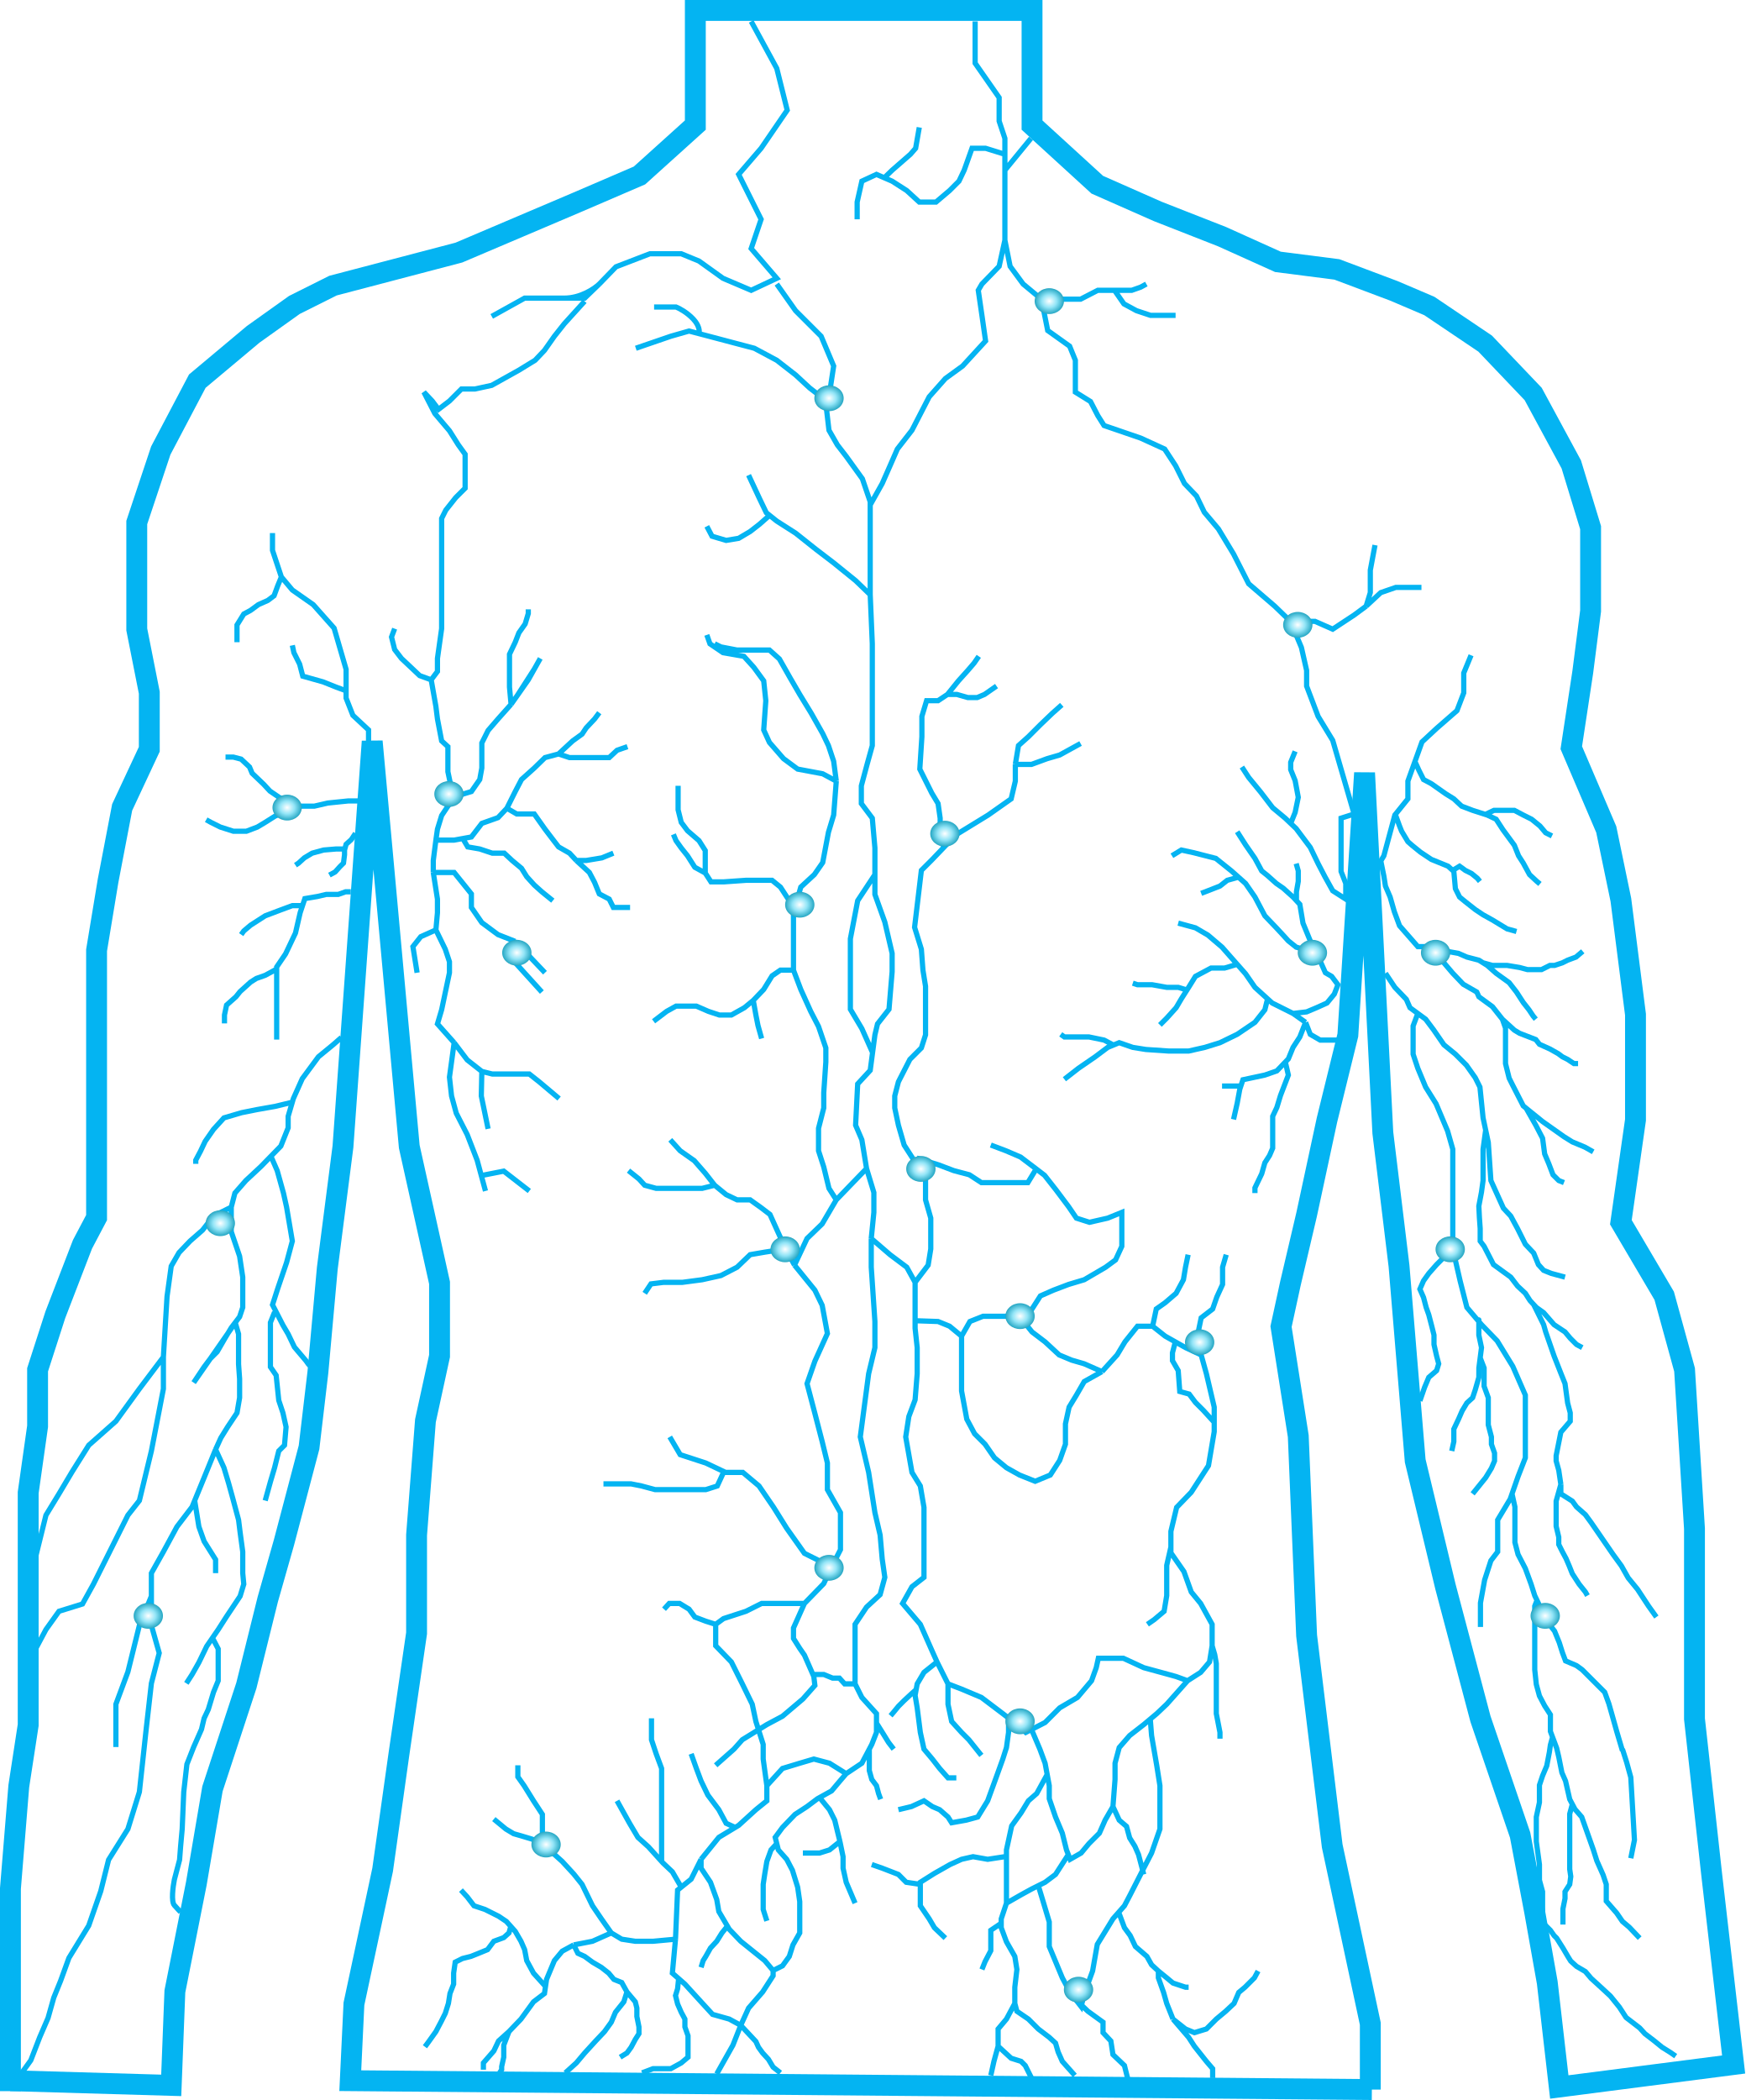
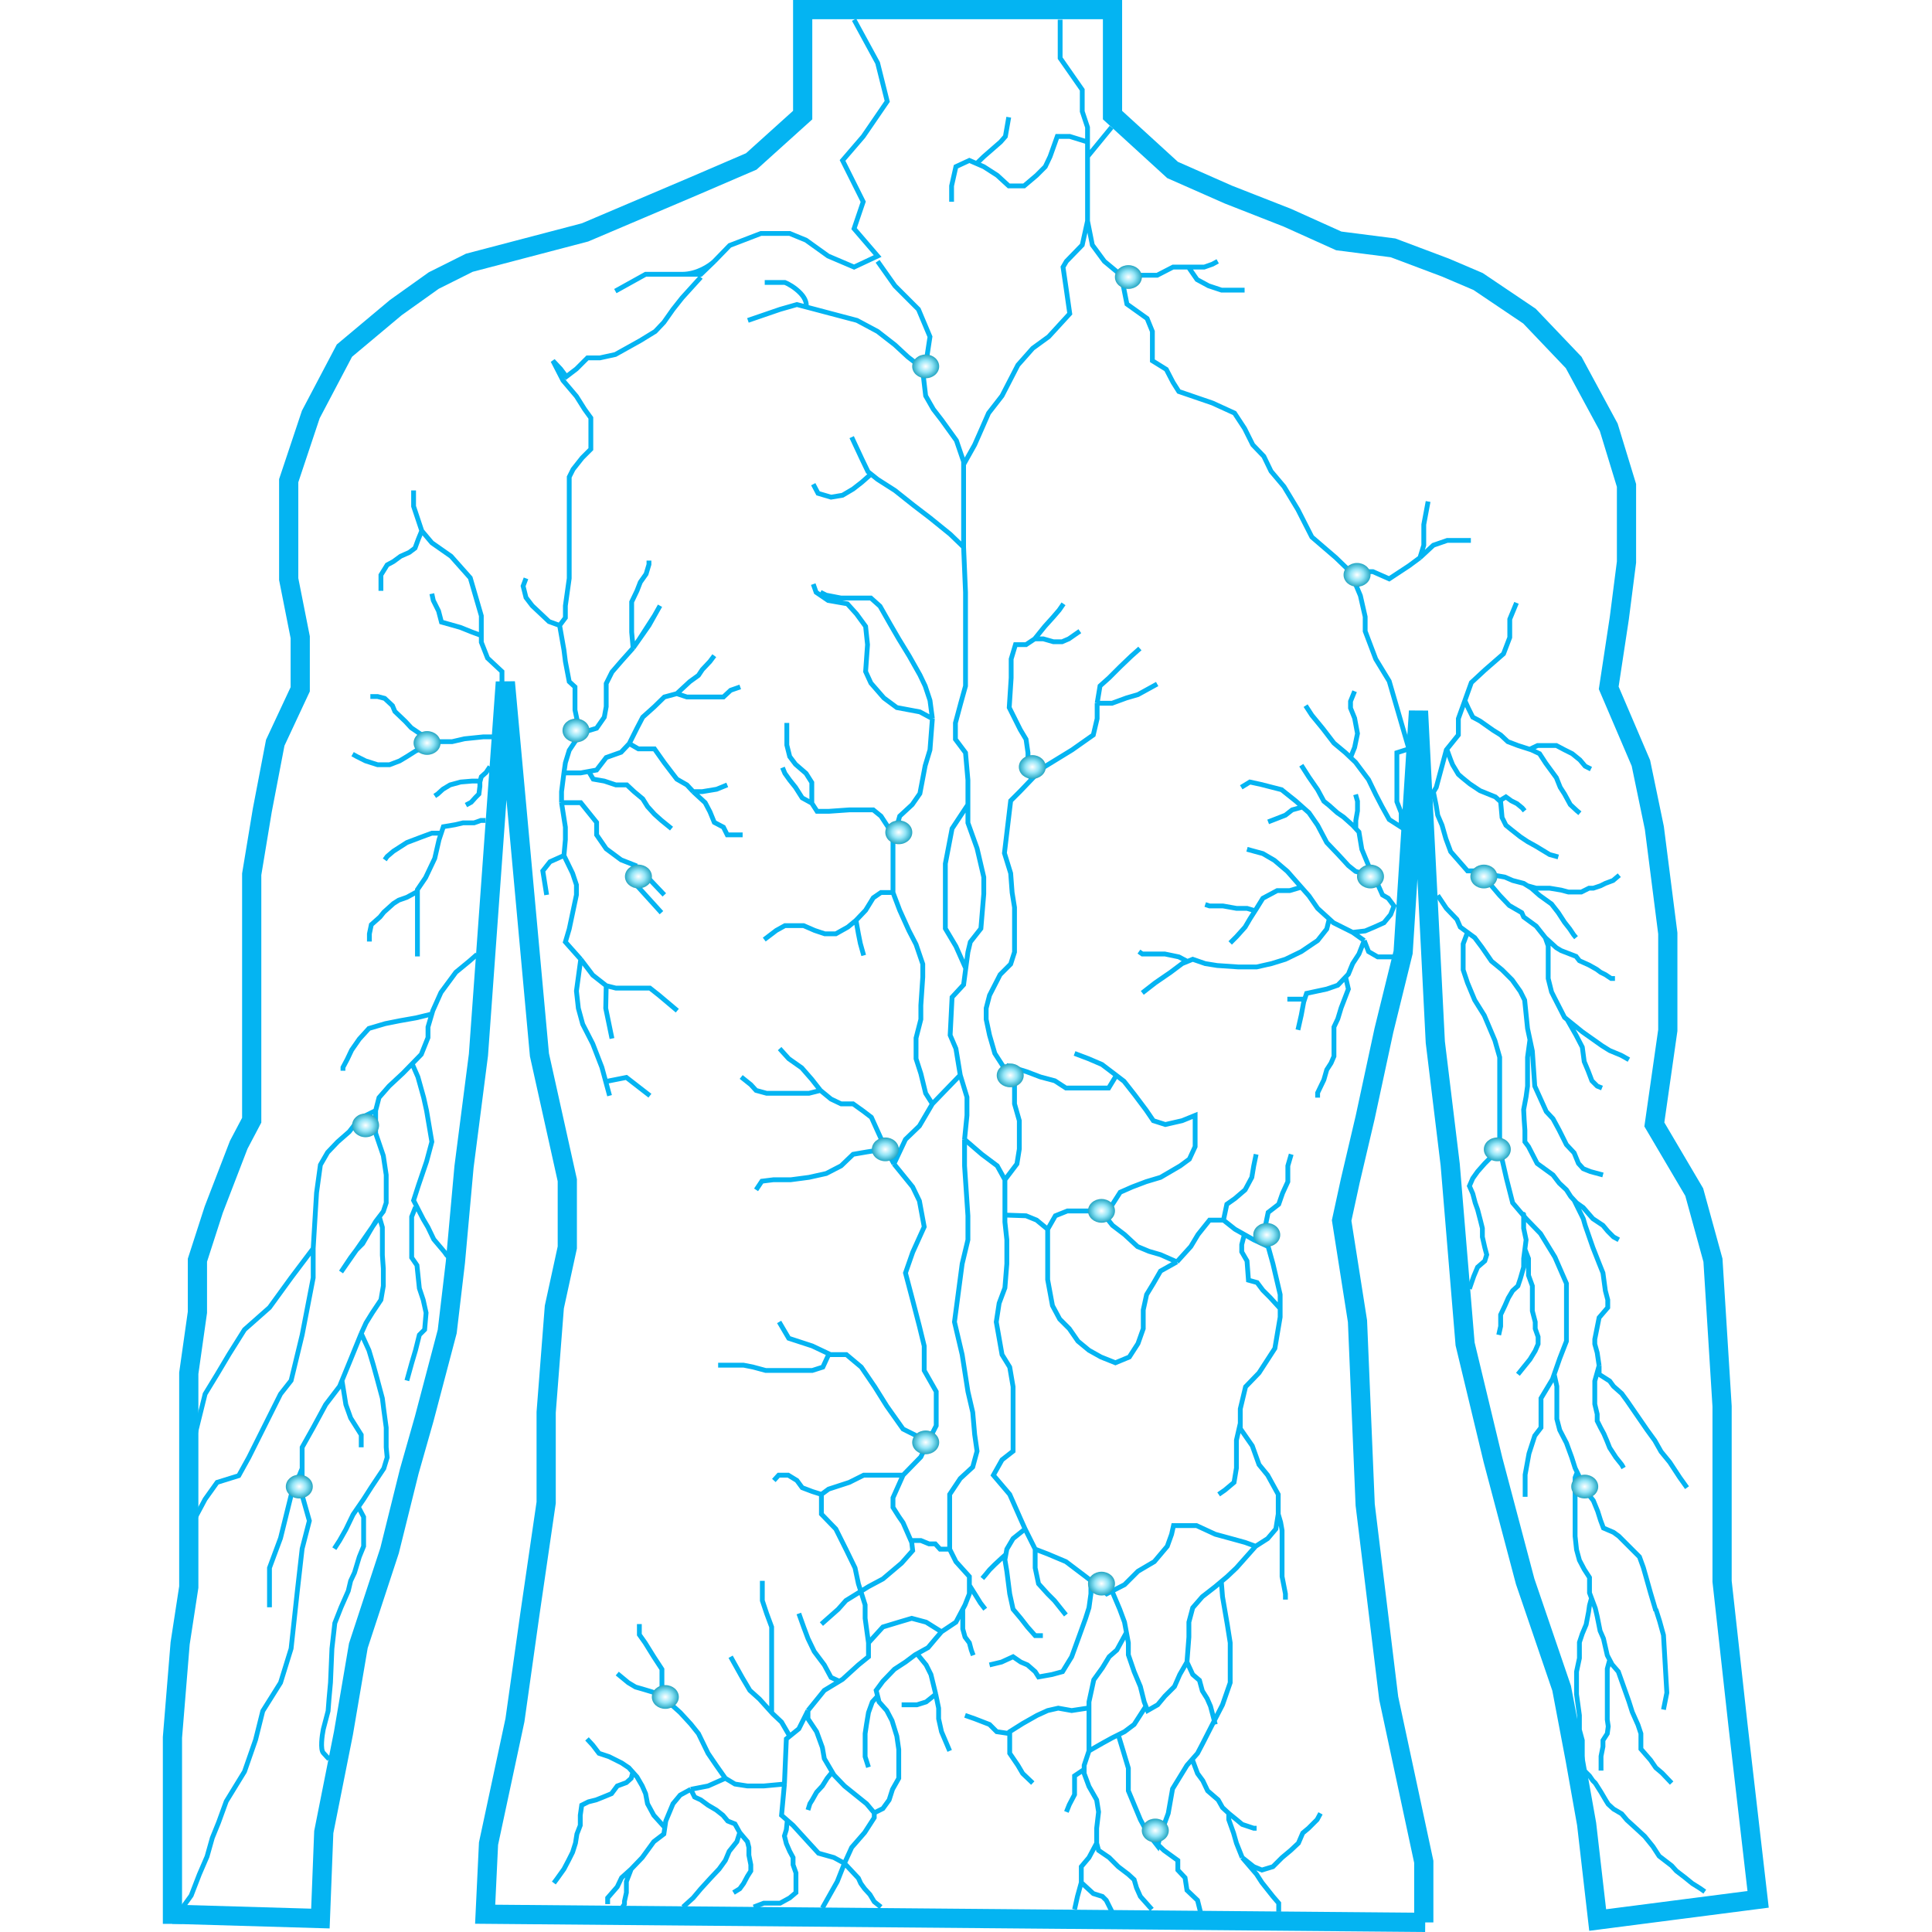
- <svg xmlns="http://www.w3.org/2000/svg" width="1672" height="2011" viewBox="0 0 1672 2011" fill="none">
+ <svg xmlns="http://www.w3.org/2000/svg" width="820" height="820" viewBox="0 0 1672 2011" fill="none">
  <path d="M1327 932L1336 945.5L1347 957L1350.5 965L1358 970.5M1499 1223L1486 1219.5L1478.5 1216.5L1473.5 1211L1469 1200L1461 1191.5L1453.5 1176.5L1447 1164.5L1440 1157L1428 1130.5L1425.5 1094L1423 1082.25M1358 970.5L1365.5 976L1373 986L1383 1000.5L1394 1009.5L1404.5 1020L1413 1032L1417.5 1041L1420.5 1070.5L1423 1082.25M1358 970.5L1353.5 982.5V994.5V1009.5L1358 1023L1365.5 1041L1375.5 1057L1386.5 1083L1391.5 1100.5V1111V1135.5V1150V1196L1398.5 1226.5L1405 1252L1416.45 1265.5M1418 1558V1553V1535L1422 1513L1428 1494.5L1434.5 1486V1468.5V1455.5L1446.5 1435.5L1448.24 1430.5M1448.24 1430.5L1454 1414L1461 1396V1357V1336L1449 1308.5L1434 1284L1419 1268.5L1416.45 1265.5M1448.24 1430.5L1451 1443V1453V1465.5V1477L1454 1488.5L1461 1502L1466.5 1517L1470 1528L1472.16 1532.5M1554 1676.5L1548.5 1658L1544 1642L1541 1631.5L1537 1620.5L1523 1606.5L1515.5 1599L1510 1595L1499.5 1590.5L1496.5 1582.5L1493.5 1573L1489 1562L1482 1553L1472.16 1532.5M1416.45 1265.5C1416.45 1262.83 1416.45 1261.7 1416.45 1278.5L1419 1290.5L1417.75 1300.25M1390.5 1389.5L1392.5 1380.5V1368.5L1397 1359L1400.5 1351L1405 1343.5L1410.5 1338.5L1413 1331L1416.45 1319L1416.5 1310L1417.75 1300.25M1417.75 1300.25L1421.5 1310V1319V1327.5L1425.5 1338.5V1348.5V1357V1364.5L1428.5 1376V1383L1431.5 1391.5V1399L1428.5 1406L1423 1415L1417.75 1421.5L1410.5 1430.5M1392.5 1191.5L1389 1196L1382 1205L1376 1211L1368.5 1219.5L1363.5 1226.5L1360 1234.5L1363.5 1242.5L1366 1252L1368.5 1259L1371.5 1270.5L1373.5 1278.5V1287.5L1376 1298.5L1378 1306L1376 1312.5L1368.5 1319L1364.5 1328.5L1360 1341.5M1423 1082.25L1420.5 1100.5V1106.5V1130.5L1419 1141.5L1416.45 1155L1417 1166L1417.75 1176.5V1188.5L1421.5 1193.5L1430.5 1211L1447 1223L1453.5 1231.5L1461 1238.5L1465.5 1245.5L1469 1249.29M1515.5 1290.5L1510 1287.5L1504 1281.5L1499 1275.5L1488.5 1268.5L1478.5 1257L1471.5 1252L1469 1249.29M1469 1249.29L1478.5 1268.5L1480.5 1275.5L1488.5 1298.5L1495 1315L1499 1325L1501.5 1343.5L1504 1353V1361L1495 1371.5L1490.5 1394V1399L1493 1408L1495 1421.5M1495 1421.5V1430.5L1506 1437.5L1510 1443L1518.5 1450.5L1524 1458L1545 1488.5L1553 1499.5L1559.5 1511L1568.5 1522L1579 1538L1586.5 1548.5M1495 1421.5L1490.5 1437.5V1443V1453V1461.5L1493 1472V1479L1496.5 1486L1500 1492.5L1503 1499.5L1506 1507L1512.5 1517L1518.5 1524.5L1520.5 1528M1472.16 1532.5L1470 1538V1548.5V1566V1577.5V1585.5V1599L1471.5 1613L1474.5 1624L1479.5 1633.5L1485 1642V1658L1487.06 1663.5M1570.5 1856L1560.5 1845.5L1554 1840L1548.5 1832L1538.5 1820.5V1804.5L1535.5 1795.5L1529.5 1782L1526 1771L1520.5 1755.5L1515 1740L1508.5 1732.5L1506 1727.75M1487.06 1663.5L1491 1674L1493 1682.5L1496 1697.5L1499.5 1705.5L1503.5 1723L1506 1727.75M1487.06 1663.5L1485 1671L1484 1678L1481.5 1691L1477.5 1700.5L1474.5 1709.5V1716.5V1726L1471.5 1740V1755.5V1763.5L1474.5 1785.5V1793.5V1800.5L1477.5 1811.5V1837L1479.5 1843L1485 1848.5L1488.5 1853.5L1491 1856L1497 1865.5L1502 1874L1504.5 1878L1510 1883L1518.5 1888L1524 1894.5L1529.5 1899.5L1535.5 1905L1542.5 1911.5L1551 1922L1557.5 1932L1570.5 1942L1575.5 1947.5L1584 1954L1592 1960.5L1600 1965.5L1605 1969M1506 1727.75L1503.5 1737V1747V1758.5V1771V1782V1790L1504.5 1797L1503.5 1804.5L1499 1811.5V1818L1497 1828V1837V1843" stroke="#04B4F2" stroke-width="5" />
  <path d="M1554 1675L1558 1687.5L1562 1702L1565.5 1762L1562 1779.5" stroke="#04B4F2" stroke-width="5" />
  <path d="M327 993.5L319 1000.5L305 1012L289.5 1033L281 1052L279.971 1055.5M221.5 1156L225 1142.5L235.5 1130.5L250 1117L259.5 1107.25M221.5 1156V1179.5L229.5 1203L232.5 1223V1241.5V1252L229.5 1261L227.215 1264M221.5 1156L204.5 1164.5L194 1178L182 1188.5L171.5 1199.5L164 1212.5L160 1241.5L156.5 1299.5M227.215 1264L185.5 1324L195.5 1309L201.5 1301L208 1294.5L215.5 1281.5L221.5 1271.5L225.31 1266.5M227.215 1264L225.31 1266.5M225.31 1266.5L228.5 1277.5V1292V1306.5L229.5 1320.5V1338.5L227 1353L218 1366.5L211.5 1377L206.5 1388M206.5 1388L214.5 1405.5L219 1420.5L223 1435L228.5 1455.5L230 1467.5L232.5 1486V1506.5L233.5 1517L230 1528.5L217 1548L209 1560.5L203.5 1568.5M206.5 1388L195.5 1415L186.465 1437M178.5 1612L184 1603.5L190.5 1592L198 1576.5L203.5 1568.5M203.5 1568.5L209 1579V1588V1601V1609.5L204.5 1620.5L199.5 1637L195.5 1645.5L193 1656L185.5 1673L179 1689.5L176 1716L174.5 1751.5L173 1768L172 1781L167 1800C165.667 1806.67 163.8 1820.9 167 1824.5C170.2 1828.1 172.334 1830.33 173 1831M279.971 1055.5L276 1069V1080L269 1097.5L259.5 1107.25M279.971 1055.5L263.5 1059.5L246.5 1062.5L231.5 1065.5L214.5 1070.5L204.5 1081.5L196.5 1093L192 1102.5L187.5 1111V1114.5M259.5 1107.25L265.5 1121L271.5 1142.5L274.5 1156L280 1188.5L274.5 1209L266 1234L261 1249.5L271 1269L276 1277.5L282 1290L293 1303L295.5 1306.5L302.5 1313M263 1256.5L259 1266.5V1283V1299.5V1309L264.5 1317L267 1341L271 1353L274 1366.5L272.5 1384L267 1389.5L263 1405.5L259 1419L254 1437M156.5 1299.5L133.5 1330L111 1361L85 1384L69 1409.5L56.5 1430.5L44 1451L32 1499.5M156.5 1299.5V1330L145 1389.5L133.5 1437L122.5 1451L89.5 1517L79 1536L56.5 1543L44 1560.5L32 1583M145 1528.5V1506.5L156.5 1486L169.5 1462L184 1443L186.465 1437M145 1528.5L133.5 1556.5L122.5 1601L111 1632V1645.5V1673M145 1528.5V1556.5L152.5 1583L145 1612L140 1656L133.5 1716L122.5 1751.5L104 1781L96.5 1811L85 1844L66 1875L58 1897L51.5 1913L46 1932.5L38 1951L29.5 1973L20.5 1985.5M186.465 1437L190.5 1462L195.5 1476L206.5 1493.5V1506.5" stroke="#04B4F2" stroke-width="5" />
  <path d="M336 854H331L324 856.5H312.5L304 858.5L292 860.5L289.75 867.25M265 995.5V985.5V972V964.5V951.5V934V928M265 928V926L273.5 913.5L283 893.5L287.5 874L289.75 867.25M265 928L254 934L245.5 937L240 940.5L230 949.5L226 954.5L217 962.5L215 972V978V980M289.75 867.25H280L268.5 871.5L254 877L240 886L233.5 891.5L231 895" stroke="#04B4F2" stroke-width="5" />
  <path d="M340.5 798L336.5 804L331.5 808.5L330.273 813M315.5 838L321 835L325.5 830L329 826.5L330 818.5V814L330.273 813M330.273 813H322L310 814L299 817L291.5 821.5L286 826.5L283 828.5" stroke="#04B4F2" stroke-width="5" />
  <path d="M344 767H333.5L314 769L301 772H286L277.75 768.5L275.5 767.545M216 725H223.5L231 727L239 734.5L241.5 740.5L252.5 751L258.5 757.5L269.5 765L275.5 767.545M275.5 767.545L274 772L269.5 779L263.5 781.5L254 787.5L246.5 792L236 796H223.5L211 792L202 787.5L197.5 785" stroke="#04B4F2" stroke-width="5" />
  <path d="M353 712V699L338 685L331.5 668.5V661.5M269.5 552.5L280 565L300 579L320 601.5L331.5 641V661.5M269.5 552.5L261 527V510.5M269.5 552.5L266 561L262.5 570.5L256.5 575L247.5 579L240 584.5L233.5 588L227 598.5V606.5V615M331.5 661.5L322 658L309.5 653L290 647.5L287 636L281.5 625L280 618" stroke="#04B4F2" stroke-width="5" />
  <path d="M10 2002.5V1874.96V1808.5L18 1710.52L27 1651.94V1609.59V1561.84V1486.51V1429.4L36 1365.89V1311.73L53 1259.05L79 1191.6L92.5 1166V1051.29V968.575V909.987L103.5 843.522L117 773.118L143 717.484V663.328L131 602.771V500.365L154 431.438L189 364.973L242.5 320.171L282 292L319 273.5L439.5 241.889L553 193.641L612.5 168.039L666 119.791V71.542V10H988.5V71.542V119.791L1051 176.901L1109 202.503L1170.5 226.627L1224 250.751L1280.5 258L1335 278.5L1369 293L1422.5 329.033L1468.5 377.281L1505 444.731L1523.5 505.288V585.047L1516 643.634L1505 716.007L1538.5 794.289L1552.5 861.738L1566.5 971.529V1072.46L1552.5 1170.43L1594 1240.84L1613.5 1311.73L1623 1463.86V1646.03L1639.5 1795.2L1660.5 1977L1493.5 1998.54L1482 1898.59L1470 1831.14L1456 1757.29L1418 1646.03L1384.5 1519.5L1355.5 1398.88L1340 1212.28L1324.5 1084.77L1307 740.132L1291 991.222L1271 1072.46L1251.5 1163.05L1236 1229.02L1227 1270.38L1243.5 1375.24L1251.5 1566.27L1276 1767.63L1312.5 1937.98V2001" stroke="#04B4F2" stroke-width="20" />
  <path d="M10 1992.5L164 1997L167.5 1907L188 1804L203.5 1713L236 1614L256.5 1531.5L272 1477L296 1386L304.5 1314L313.5 1214.5L328.5 1098L356.5 710L392 1098L421 1228.5V1298.5L407.5 1360.5L399 1470V1564L382 1680.5L366.5 1790.5L339 1919L335.5 1992.5L1314 2001" stroke="#04B4F2" stroke-width="20" />
  <path d="M719.5 20.5L744 65.5L754 105.5L729 142L707.5 167L729 210L719.5 238L744 266.5L719.5 278L692.5 266.5L669.5 250L652.5 243H622.5L590 255.5L574 272M574 272L560 285.5H540.5M574 272C569.333 276.5 556.1 285.5 540.5 285.5M540.5 285.5H517.5H502.5L471 303M560 288.5L540.5 310L531 322L521.5 335.5L512.5 345L497 354.5L471 369L455 372.5H442L430.5 384L420 392L414 384L406 375.5L416.5 396L430.5 412.5L439 426L445.5 435V467.5L436.5 476.5L427 488.5L423 496.5V516.5V540.5V602L419 630.5V643L413 651M413 651L402 647L393 638.5L384.5 630.5L378 622L375 610L378 602M413 651L417.5 676.5L419 688.5L423 709.5L429 715V739L431 748.5L435 763M435 763L451.5 758L459.5 746.5L461.5 735.5V711.5L467.5 699.5L477 688.5L489.5 674.5M435 763L423 781L419 794L417.5 804.5M489.5 674.5L495.5 666M489.5 674.5L488 658V638.5V626.5L493.5 615L497 606L503 597.5L506 587.5V583.5M495.5 666L506 651L511.75 640.75M495.5 666L511.75 640.75M517.5 630.5L511.75 640.75M417.5 804.5H435L443.25 803M417.5 804.5L415 824V835.5M485.5 774L477 783L461.5 788.5L451.5 801.5L443.25 803M485.5 774L493.5 758L499.5 746.5L511.75 735.5L522 725.5L535 722M485.5 774L495 779.5H511.75L522 794L530 804.5L535 811L545.5 817L552 824M535 722L545.5 725.5H561.5H574H583.5L591 718.5L601 715M535 722L548.5 709.5L557.5 703L561.5 697L569.5 688.5L574 682.5M552 824H561.5L576.5 821.5L587.5 817M552 824L564.5 835.5L569.5 845L574 856L583.5 861L587.5 869H596H603.5M443.25 803L448 811L459.5 813L471.5 817H483L490.5 824L499.5 831.5L504.5 839.5L511.75 847.5L519 854L529.5 862.5M415 835.5H435L451.5 856V869L461.5 883.5L477 895L493.5 901.5M415 835.5L419 861V874L417.5 890.5M493.5 901.5L522 931.5M493.5 901.5L495 923.5L519 950M417.5 890.5L403 897L395.5 906.5L399.5 931.5M417.5 890.5L426.5 909L430.5 921V931.5L423 967L419 980.5L435 998.5M435 998.5L447.5 1015L461.5 1026M435 998.5L430.5 1031.5L432.5 1049.5L437 1066L447.5 1086.5L457 1111L461 1125.75M461.5 1026L471.5 1028.5H493.5H507L516.5 1036L535.5 1052M461.5 1026L461 1049.5L467.5 1081M465 1140.5L461 1125.75M461 1125.75L482.5 1121.5L507 1140.5M744 272L762 297.5L786.5 322L798.5 350.5L794 380H790.25M609 333.5L642.5 322L660 317L669.5 319.5M669.5 319.5L679 322L696 326.5L722.5 333.5L744 345L762 359L775.5 371.5L786.5 380H790.25M669.5 319.5C670.167 317.5 670 311.9 664 305.5C658 299.1 650.5 295.167 647.5 294H626.5M790.25 380L794 412L802 426L810.5 437L826 458.5L833.5 480.5V483.5M833.5 569.5V550V510.5V483.5M833.5 569.5L819.5 556L798.5 539L781.5 526L762 510.5L744 499L737.125 493.5M833.5 569.5L835.5 616.5V657V714L830.5 732L825 752.5V769.5L835.5 783.5L838 812V837.5M717 455L727.5 477.5L734 491L737.125 493.5M737.125 493.5L727.5 502L718.5 509L707.5 515.5L695.5 517.5L682 513.5L677 504M838 837.5V856.5L847.5 883L854.5 913V930.5L851.5 966.5L840.5 980.5L838 991L835.75 1008M838 837.5L821.5 862.5L814.5 899V922.5V966.5L825.5 985L835.75 1008M830 1119L825.5 1091.5L819.5 1077.5L821.5 1038L833.5 1025L835.75 1008M830 1119L837 1142V1161L834.5 1186M830 1119L814.5 1135L801 1149M834.5 1186L852.5 1201.5L868.5 1213.5L876.5 1228M834.5 1186V1213.5L838 1265.5V1290.5L832 1315.5L824 1376L832 1410L838 1448.5L843 1470L845 1493L847.5 1510.5L843 1527L830 1539L819 1555.5V1585V1612.5M876.5 1228L889 1211.5L891.5 1196V1166.5L886.5 1149V1129L880.5 1119L866 1096.5L860.5 1077.5L857 1061V1049.5L860.5 1036L871.5 1014.5L882.5 1003.5L886.5 991V944.5L884 929L882.5 909L876 888L882.5 833.5L892.5 823.5L904 811.5M876.5 1228V1257.5V1264.75M972.5 732V748L968.5 765L946.5 780.5L915.5 799.5L904 811.5M972.5 732H988L1003 726.5L1015 723L1025 717.5L1035 712M972.5 732L975.5 714L985 705.5L996.5 694L1008 683L1017 675M904 811.5L900.5 799.5V783.5L898.5 769.5L892.5 759.5L881 736.5L883 705.5V686L887.5 671H898.5L907.5 665M907.5 665H916.5L927 668H936L943 665L954.5 657M907.5 665L918 652L927 642L933 635L937.5 628.5M833.5 483.5L845 463L852.5 446L859.5 430L873.5 412L890 380L905.5 362.5L922 350.5L944 326.5L940.5 302L937 278L940.5 272L957 255L962.5 230M962.5 230V193.5V163M962.5 230L967.5 255L980 272L997.5 286.5M962.5 163L987.5 132.5M962.5 163V147.75M934 20.5V42V60.5L957 93.5V116L962.5 132.5V147.75M962.5 147.75L944 142H931L923.5 163L918.5 173.5L909.5 182.5L896.5 193.5H880.5L868.5 182.5L854.5 173.5L847 170.25M821 210V193.5L825.5 173.5L839.5 167L847 170.25M847 170.25L854.5 163L872 147.75L877 142L880.5 122M997.5 286.5H1020.5H1035L1051.5 278H1067.5M997.5 286.5L1003.5 316.5L1024.5 331.5L1030 345V362.5V375.5L1044.5 384.5L1051.5 398L1057.5 407.5L1092.5 419.5L1115.5 430L1126 446L1134.5 463L1146 475L1153.5 490.5L1167 506.5L1181.5 530.5L1196 559L1221 580.5L1236 595M1067.5 278L1076.5 291L1088.5 297.5L1102 302H1115.5H1126M1067.5 278H1084L1092.5 275L1098 272M1236 595H1259.5L1276.5 602.5L1297 589L1308.5 580.5M1236 595L1246.5 620L1251.5 642V657L1262.5 686L1276.5 709L1297 779.5L1284.5 783.5V824V834.5L1289 846V861L1276.5 853L1269 839.5L1262.5 827L1255 811.5L1241.5 793.5L1236.25 788.5M1308.5 580.5L1312.5 567.5V546L1317 522M1308.5 580.5L1322.5 567.5L1337 562.5H1356H1361.5M801 1149L787.5 1172L773 1186L761 1211.5M801 1149L794 1138L789 1117.5L784 1102V1080.5L789 1061V1046.5L791 1017V1003.5L784 983L776.5 968.5L767 947.5L760 929M761 1211.5L780.5 1235.5L787.5 1250L792.5 1277L780.5 1303.5L773 1325L780.5 1353.5L787.5 1380.5L792.5 1401V1426.5L805 1448.5V1484L796.5 1500.5M761 1211.5L752.5 1196M796.5 1500.5L770.5 1487.5L753.5 1463.5L741 1443.5L727 1423L711.5 1410H695L676 1401L651.5 1393L641.5 1376M796.5 1500.5L789 1516.5L770.5 1535.5M693 1410L687 1423L676 1426.5H665H651.5H639H627.5L614.5 1423L604.5 1421H594H578M770.5 1535.5H753.5H729.5L714.5 1543L693 1550L685.5 1555.5M770.5 1535.5L760 1559V1569L766 1578.5L770.5 1585L778.622 1603.5M685.5 1555.5V1576L700.5 1591.5L711 1612.5L720.5 1632L724 1648.5L731 1670.5V1684.5L734.5 1710M685.5 1555.5L676 1552.5L665.5 1548.5L660 1541L651 1535.5H641L636 1541M734.5 1710L749.5 1693.5L766 1688.5L779.5 1684.5L794.5 1688.5L810.5 1698.5M734.5 1710V1724.5L724 1733L707.5 1748L704.196 1750M810.5 1698.5L825.5 1688.5L832.625 1675M810.5 1698.5L804.5 1705.5L796.5 1715L785 1721.39M819 1612.5L825.5 1625.5L839.5 1641V1650M819 1612.5H809L804 1607H797.5L789 1603.5H778.622M897.5 1591.5L893 1581.5L881.5 1555.5L864.5 1535.5L873.5 1519.5L885 1510.5V1484V1443.5L881.5 1423L873.5 1410L867.5 1376L870.5 1356.5L876.5 1340.5L878.5 1315.5V1290.5L876.5 1272V1264.75M897.5 1591.5L908 1612.5M897.5 1591.5L885 1601.5L878.5 1612.5L877.5 1618M908 1612.5L921 1617.5L940 1625.5L960.5 1641L966 1645.25M908 1612.5V1632L911.5 1648.5L921 1659L928 1666L940 1681M1137.5 1609.5L1126.5 1605.5L1112 1601.5L1095.5 1597L1076 1588H1063.5H1052L1050 1597L1045.5 1609.5L1032 1625.5L1015 1635.5L1001 1649.5L988 1656.18M1137.5 1609.5L1150 1601.5L1158.5 1591.5L1161 1576M1137.5 1609.5L1117.5 1632L1108 1641L1101.75 1646.25M1161 1576V1555.5L1150 1535.5L1141 1524.5L1134 1505L1121.5 1487V1481.5M1161 1576L1163.5 1584.5L1165 1593V1605.5V1615.5V1625.5V1641L1168.5 1659V1665M1104 1270L1116 1279.5L1125.75 1285M1104 1270H1089.5L1077.5 1285L1070 1297.5L1055.5 1313.5M1104 1270L1107.5 1253.5L1116 1247.5L1126.5 1238.5L1133.5 1225.5L1135.5 1213.5L1138 1201.5M1055.5 1313.5L1038.5 1323L1031 1336L1024 1347.5L1020.5 1363.5V1383L1015 1398.5L1006 1412.5L991.5 1418.5L976.5 1412.5L964 1405.5L952.5 1396L943.5 1383L933.5 1373L926 1359L921 1332V1313.5V1293V1279.5M1055.5 1313.5L1038.5 1306L1026.5 1302.5L1014.5 1297.5L1001 1285L988.5 1275.5L980.5 1265.5L979.3 1264.75M921 1279.5L909.5 1270L898.5 1265.5L876.5 1264.75M921 1279.5L929 1265.5L941.5 1260.5H952.5H972.5L979.3 1264.75M979.3 1264.75L988.5 1253.5L996.5 1241L1009 1235.5L1023.5 1230L1038.5 1225.5L1059 1213.5L1068.5 1206.5L1074.5 1193.5V1172.5V1161L1061 1166.5L1043.5 1170.5L1031 1166.5L1023.5 1155.5L1011.5 1139.5L1000.5 1125.5L992 1119L977.5 1108L963.5 1102L949 1096.5M760 929V888V874M760 929H747.5L739.5 934.5L731.5 947.5L721.5 958M760 874L767 849.5L780 837.5L788 826L793.5 797L798.5 780.5L801 748M760 874L755 861L747.5 849.5L739.5 843H727.5H714.5L693 844.5H681L675.5 836M801 748L788 741L764 736.5L750.5 726.5L737 711L731.5 699L733.5 671L731.5 652L722 639L712.5 628.5L692.5 625L680 616.5L677 608M801 748L798.5 729L793.5 714L788 702.5L777 683L766 665L757 649.5L746.5 631L737 622.5H722H706L690.5 619.5L684.5 616.5M675.5 836V826V814.5L669.5 805L658.5 795.5L652.5 787.5L649.5 775.5V764.5V752.5M675.5 836L665.5 830.5L658.5 819.5L652.5 812L647.5 805L645 799M721.5 958L713 965L700.5 972H689L678.5 968.5L667 963.5H658.5H647.5L638.5 968.5L626 978M721.5 958L724 972L726 982L729.5 994.5M752.5 1196L744.5 1178.5L737.5 1163L729 1156.5L718.5 1149H706L695.5 1144L684.5 1135M752.5 1196L733 1199L718.5 1201.5L706 1213.5L690.5 1221.5L672.5 1225.5L653.5 1228H635.5L623.5 1229.5L617.5 1238.5M684.5 1135L675.5 1123.5L665 1111.5L651.5 1102L642 1091.5M684.5 1135L672.5 1138H657.5H642H628.5L617.5 1135L612 1129L602 1121M685.5 1690.5L703 1675L711 1666L734.5 1651.5L749.5 1643.5L769 1627L780.5 1614L779.5 1605.5L778.622 1603.5M671.5 1780.5L688.5 1759.5L704.196 1750M671.5 1780.5V1789L680.5 1802.5L686.5 1819L688.5 1830.5L696.735 1844.5M671.5 1780.5L662 1799.5L652.5 1807.17M740.5 1887L732.5 1877.5L709.5 1859L698.5 1847.5L696.735 1844.5M740.5 1887V1892L730.5 1907.5L717 1923L709.5 1939.5M740.5 1887L749.5 1882.5L756 1873.5L759.5 1862.5L766 1851V1837.5V1821L764 1807.17L759 1791L753.5 1780.5L745.5 1771.5L744 1765.5M709.5 1939.5L702 1958.5L686.5 1986M709.5 1939.5L698.5 1933.5L682.5 1929L671.5 1917L656 1900L650 1894.75M709.5 1939.5L717 1947.5L724 1955L726.5 1960.5L730.5 1966L736 1972L740.5 1979.5L747.5 1985M647 1857L644 1889.5L650 1894.75M647 1857L649 1810L652.5 1807.17M647 1857L625.5 1859H608.5L595.5 1857L585.5 1851M652.5 1807.17L644 1792.5L635 1784L633.693 1782.55M591 1724.5L603 1746L611 1759.5L621 1768.5L633.693 1782.55M633.693 1782.55V1765.5V1746V1724.5V1710V1693.5L628.5 1679.5L624 1666V1645.5M704.196 1750L695.5 1746L688.5 1733L678 1719L671.5 1705.5L667 1693.5L662 1679.5M785 1721.39L783 1722.5L773 1730L761.5 1737.5L749.5 1750L742.5 1759.5L744 1765.5M785 1721.39L794.5 1733L799.5 1743L804.5 1763.5M804.5 1763.5L807.5 1778V1789L810.5 1802.5L819 1822.5M804.5 1763.5L794.5 1771.5L785 1774.5H773H769M744 1765.5L738.5 1771.5L734.5 1782.55L732.5 1794.5L731 1804.5V1815.5V1828.5L734.5 1839.5M916 1702.5H908L900 1693.5L893 1684.5L885 1675L881.5 1659L878.5 1635.5L876.5 1623.5L877.5 1618M966 1645.25L971.5 1649.5L982.5 1659L988 1656.18M966 1645.25V1659L964 1673.5L960.5 1684.5L954 1702.5L946 1724.5L936.5 1740L925.5 1743L911.5 1745.5L908 1740L900 1733L893 1730L885 1724.5L873 1730L860.5 1733M988 1656.18L996 1675L1001 1688.5L1003 1699.25M1066 1730L1058.5 1743L1053 1755.5L1043 1765.5L1035.5 1774.5L1025 1780.5L1023.25 1776M1066 1730L1068 1704V1688.5L1072 1673.5L1082 1662L1095.5 1651.5L1101.75 1646.25M1066 1730L1072 1743L1079 1749L1082 1760L1087 1768L1090.5 1776L1095.5 1795M1003 1699.25L1005 1710V1722.5L1011 1740L1017.5 1755.5L1021.5 1771.5L1023.25 1776M1003 1699.25L993 1717.5L985 1724.5L978 1736L969 1748.5L964 1771.5V1777.75M964 1822.5V1814.5V1795V1784V1777.75M964 1822.5L978 1814.5L988 1809L994.5 1805.75M964 1822.5L959 1837.5V1841.75M1023.25 1776L1011 1795L1001 1802.5L994.5 1805.75M994.5 1805.75L999 1820.5L1005 1840.5V1864L1017.5 1894L1025 1908L1030.25 1914.75M1101.75 1646.25L1103 1662L1108 1691L1111 1710V1730V1751.5L1103 1774.5L1095.5 1789L1082.5 1814.5L1077 1825L1071.5 1831.25M964 1777.75L946 1780.5L932 1778L921 1780.5L910 1785.5L895 1794L881.5 1802.5V1804.5M905.5 1856L895 1846L890 1837.5L881.5 1825V1814.5V1804.5M881.5 1804.5L868 1802.5L860.5 1795L845 1789L835 1785.5M972 1918.5V1903L974 1886L972 1873.5L964 1859.5L959 1846V1841.75M972 1918.5L974 1926L985 1933.5L994.5 1943L1005 1951L1011 1956.5L1013.5 1965L1017.5 1974L1029.5 1987.5M972 1918.5L964 1933.5L956 1943V1959.5M956 1959.5L952 1974L949 1987.5M956 1959.5L968.5 1971L978 1974L982 1978L988 1990M1071.5 1831.25L1066 1837.5L1051 1862L1046.5 1887.5L1039 1908L1035.5 1921.5L1030.25 1914.75M1071.5 1831.25L1077 1846L1082.5 1853.5L1087.5 1864L1098.5 1873.5L1103 1881.5L1109.5 1887.5M1109.5 1887.5V1894L1114.5 1908L1117.5 1918.5L1123.5 1933.5M1109.5 1887.5L1117.5 1894L1123.5 1899L1135.5 1903H1138.5M1123.5 1933.5L1135.5 1943L1144 1946.5L1155.5 1943L1165 1933.5L1174 1926L1182 1918.5L1186.5 1908L1192.5 1903L1201.5 1894L1205 1887.5M1123.5 1933.5L1138.5 1951L1144 1959.5L1155.5 1974L1161.5 1981V1990M1030.25 1914.75L1042 1926L1056.5 1936.5V1946.5L1064 1954.5L1066 1967.5L1077 1978L1080 1990M959 1841.75L949 1848.5V1856V1868L943.5 1878.5L940.5 1886M1121.5 1481.5V1466.5L1127 1443.5L1141 1429L1157.5 1403.5L1163 1371V1362M1121.5 1481.5L1117.5 1499V1514.5V1528L1115 1543L1105.5 1551L1099 1555.5M585.5 1851L576 1837.5L567.5 1825L557.5 1804.5L549.5 1794.5L538.5 1782.55L519.5 1765.5V1750V1737.5L511 1724.5L502 1710L496 1701.5V1690.5M585.5 1851L567.5 1859L549.5 1862.5M519 1764.5L509 1761L499 1758L492 1756L484.5 1751.5L473 1742M549.5 1862.5L538.5 1868.5L531 1877.5L523.5 1895.5L522.5 1902.25M549.5 1862.5L553.5 1870.5L560 1873.5L567.5 1879L576 1884L583 1889.5L588 1895.5L595.5 1898.5L600.5 1907.5M487.5 1945.5L499 1933.5L511 1917L521.5 1909L522.5 1902.25M487.5 1945.5L477.5 1954.5L473 1964L463 1975.5V1982M487.5 1945.5L482.5 1958.5V1964V1970L480.5 1979V1982L478.5 1985M522.5 1902.25L511 1889.5L504.5 1877.5L502.5 1867L499 1859L493.5 1849.5L489.25 1844.75M441.5 1810L447.5 1816.5L454 1825L464.5 1828.5L477.5 1835L485 1840L489.25 1844.75M489.25 1844.75L487.5 1851L482.5 1855.5L473 1859L467 1867L458.5 1870.5L451 1873.5L443 1875.5L436 1879L434.5 1889.5V1900L431 1909L429.5 1918.5L426.5 1928L422.5 1936L417.5 1945.5L410 1956L407 1960M600.5 1907.5L597.5 1917L589.5 1927L585.5 1936.5L579 1945.5L570.5 1954.5L560 1966L552 1975.5L541.5 1985M600.5 1907.5L608.5 1917L610 1923V1931L612 1941V1947.5L608.5 1953L604.5 1960.5L600.5 1966L594 1970M650 1894.75L649 1904.5L647 1911L649 1919L652.5 1927L656 1933.5V1941L659 1949.5V1958.5V1970L652.5 1975.5L642.5 1981H625.5L615 1985M696.735 1844.5L691.5 1851L686.5 1859L680.5 1865.5L676 1873.5L673.5 1877.5L671.5 1884M832.625 1675L835 1670.5L839.5 1659V1650M832.625 1675V1688.5V1695.5L835 1704L839.5 1710L841.5 1717.5L843.5 1723M839.5 1650L847 1662L851 1668.5L856 1675M877.5 1618L873 1622L866 1628.5L860.5 1634L856 1639.5L853 1643M1143 1294L1150.5 1297.5L1155.5 1315.5L1163 1347.5V1362M1143 1294L1135.5 1290.5L1125.75 1285M1143 1294L1148 1285V1274L1150.5 1262L1161.5 1253.5L1165.5 1242L1171 1230V1213.5L1174.5 1201.5M1125.75 1285L1123 1295.5V1303L1128.5 1312.5L1130 1332.5L1139 1335L1145 1343L1152.5 1350.5L1163 1362M1189.5 734.5L1196 744.5L1207.5 758.5L1219 773.5L1231 783.5L1236.25 788.5M1236.25 788.5L1240.5 778L1243.5 763.5L1240.5 747.5L1236.25 737V730L1240.5 719.5" stroke="#04B4F2" stroke-width="5" />
  <path d="M1281.5 996H1264.5L1255 990.5L1250.5 979M1250.5 979L1238.5 970.5M1250.5 979L1245 993L1238.5 1003L1234 1014L1231.13 1017M1238.5 970.5L1218.5 960.5L1214.1 956.5M1238.5 970.5L1251.5 969L1261 965L1271 960.5L1278 952L1281.5 943L1275.5 935L1269.5 931.5L1261 912.5M1128.5 884L1145 888.5L1157 895.5L1170.5 907L1181.5 919.5L1185 923.457M1185 923.457L1193 932.5L1202 945.5L1214.1 956.5M1185 923.457L1173 927H1160L1145 935L1138.5 945.5L1131.5 956.5L1126.5 965L1117.5 975L1111 981.5M1138.5 948.5L1128.5 945.5H1117.5L1103.5 943H1089.5L1085 941.5M1214.1 956.5L1211.5 967L1202 979L1185 990.5L1168.5 998.5L1154 1003L1138.5 1006.5H1119.5L1097.5 1005L1085 1003L1072 998.5L1066.5 1000.75M1019.5 1033.5L1033 1023L1049 1012L1061 1003L1066.5 1000.75M1066.5 1000.75L1057.5 996L1043 993H1030.5H1019.5L1016 990.5M1181.5 1072L1185 1056.5L1187.5 1043L1190.5 1034L1211.5 1029.5L1223 1025.5L1231.13 1017M1187.5 1040H1181.5H1170.5M1231.13 1017L1234 1029.5L1226.5 1049L1223 1060.5L1219 1069V1079V1091V1099.5L1216 1106.5L1211.5 1113.5L1208.5 1124L1202 1137.5V1142.5M1261 912.5L1255 901L1248 884L1245 866L1241.75 862.5M1261 912.5L1241.5 907L1234 901L1229 895.5L1222.5 888.5L1211.5 877L1202 859L1193 846L1186.25 840M1185 796.5L1193 809L1202 822L1208.5 834L1214.1 838.5L1222.5 846L1229 850.5L1238.5 859L1241.75 862.5M1122.5 819.5L1131.5 814L1143 816.5L1164.5 822L1179.5 834L1186.25 840M1186.25 840L1175.5 843L1168.5 848.5L1157 853L1150.5 855.5M1241.75 862.5V854.006L1243.5 844V834L1241.5 827" stroke="#04B4F2" stroke-width="5" />
  <path d="M991.5 1121L984.5 1132.5H969.5H955.5H940L928.5 1125L913.5 1121L899 1115.5L878 1109" stroke="#04B4F2" stroke-width="5" />
  <path d="M1314 839L1322.55 824.5M1409 627.5L1402 644.5V663.5L1395.5 680.5L1376 697.5L1362 710.5L1355.25 729.25M1355.25 729.25L1348.5 748V765L1336.47 779.919M1355.25 729.25L1359 737.5L1363.5 746.5L1371 750.5L1384.5 760L1392.5 765L1400 772L1410.5 776L1422.69 779.919M1475 846.5L1472 844L1465 837.5L1459 826.5L1454.5 819.5L1450.5 809.5L1439.5 794.5L1433 784.5L1424.5 780.5L1422.69 779.919M1422.69 779.919L1431 776H1439.5H1450.5L1459 780.5L1467 784.5L1475 791L1480.5 797.5L1486.5 800.5M1336.47 779.919L1336 780.5L1325.5 819.5L1322.55 824.5M1336.47 779.919L1340.5 791L1342.5 796L1348.5 806L1352.5 809.5L1360.5 816L1371 823L1387 829.5L1391.4 833.5M1452.5 892L1443.5 889.5L1429.5 881L1420.5 876L1413 871L1403.5 863.5L1398 859L1394 851L1392.5 834.5L1391.4 833.5M1391.4 833.5L1398 829.5L1401.5 832L1403.5 833.5L1409.5 836.5L1415 841L1417.5 844M1322.55 824.5L1325.5 839L1327 848.5L1331.5 859L1335.5 873L1340.5 886.5L1358 906.5H1367L1376.5 908.75M1471 976L1468.5 973L1464.5 967L1459 960L1452.5 950L1445.5 941L1433 932L1424.5 924.5L1420.5 922M1420.5 922L1416.5 919.5L1405 916.5L1397 913L1386 911L1376.5 908.75M1420.5 922L1429.5 924.5H1439H1443.5L1455.5 926.5L1463 928.5H1476.5L1484.5 924.5H1489L1496.5 922L1501.5 919.5L1509.5 916.5L1516 911M1376.5 908.75L1378.5 916.5L1383 922L1391.5 932L1401.5 942.5L1414.5 950L1416.5 954.5L1429.5 964L1439 976M1439 976L1442 984.5V1002V1018.5L1445.5 1032.5L1448.5 1038.5L1459 1059L1461.75 1061.25M1439 976L1450.5 986.5L1455.5 989.5L1471 995.5L1474.5 1000L1484.5 1004.5L1492.5 1009L1496.5 1012L1501.5 1014.5L1507.5 1018.5H1511.5M1526 1103L1518 1098.5L1506 1093.5L1498 1088.5L1477.5 1074L1464.5 1063.5L1461.75 1061.25M1461.75 1061.25L1471 1077.5L1477.5 1090L1479.5 1105L1483.5 1114.5L1487.5 1125L1493 1130.5L1498 1132.5" stroke="#04B4F2" stroke-width="5" />
  <ellipse cx="1005.04" cy="288.357" rx="14.038" ry="12.357" fill="url(#paint0_diamond_77_238)" />
  <ellipse cx="1389.04" cy="1196.36" rx="14.038" ry="12.357" fill="url(#paint1_diamond_77_238)" />
  <ellipse cx="211.038" cy="1171.36" rx="14.038" ry="12.357" fill="url(#paint2_diamond_77_238)" />
  <ellipse cx="1149.04" cy="1285.36" rx="14.038" ry="12.357" fill="url(#paint3_diamond_77_238)" />
  <ellipse cx="794.038" cy="381.357" rx="14.038" ry="12.357" fill="url(#paint4_diamond_77_238)" />
  <ellipse cx="1033.04" cy="1905.36" rx="14.038" ry="12.357" fill="url(#paint5_diamond_77_238)" />
  <ellipse cx="523.038" cy="1766.36" rx="14.038" ry="12.357" fill="url(#paint6_diamond_77_238)" />
  <ellipse cx="1480.04" cy="1547.36" rx="14.038" ry="12.357" fill="url(#paint7_diamond_77_238)" />
  <ellipse cx="142.038" cy="1547.36" rx="14.038" ry="12.357" fill="url(#paint8_diamond_77_238)" />
  <ellipse cx="977.038" cy="1648.36" rx="14.038" ry="12.357" fill="url(#paint9_diamond_77_238)" />
  <ellipse cx="794.038" cy="1501.36" rx="14.038" ry="12.357" fill="url(#paint10_diamond_77_238)" />
  <ellipse cx="752.038" cy="1196.36" rx="14.038" ry="12.357" fill="url(#paint11_diamond_77_238)" />
  <ellipse cx="977.038" cy="1260.36" rx="14.038" ry="12.357" fill="url(#paint12_diamond_77_238)" />
  <ellipse cx="766.038" cy="866.357" rx="14.038" ry="12.357" fill="url(#paint13_diamond_77_238)" />
  <ellipse cx="882.038" cy="1119.36" rx="14.038" ry="12.357" fill="url(#paint14_diamond_77_238)" />
  <ellipse cx="1375.04" cy="912.357" rx="14.038" ry="12.357" fill="url(#paint15_diamond_77_238)" />
  <ellipse cx="430.038" cy="760.357" rx="14.038" ry="12.357" fill="url(#paint16_diamond_77_238)" />
  <ellipse cx="495.038" cy="912.357" rx="14.038" ry="12.357" fill="url(#paint17_diamond_77_238)" />
  <ellipse cx="275.038" cy="773.357" rx="14.038" ry="12.357" fill="url(#paint18_diamond_77_238)" />
  <ellipse cx="1243.04" cy="598.357" rx="14.038" ry="12.357" fill="url(#paint19_diamond_77_238)" />
  <ellipse cx="1257.04" cy="912.357" rx="14.038" ry="12.357" fill="url(#paint20_diamond_77_238)" />
  <ellipse cx="905.038" cy="798.357" rx="14.038" ry="12.357" fill="url(#paint21_diamond_77_238)" />
  <defs>
    <radialGradient id="paint0_diamond_77_238" cx="0" cy="0" r="1" gradientUnits="userSpaceOnUse" gradientTransform="translate(1005.04 288.357) rotate(90) scale(12.3572 14.0376)">
      <stop stop-color="white" />
      <stop offset="0.5" stop-color="#93E5F7" />
      <stop offset="1" stop-color="#25A7C4" />
    </radialGradient>
    <radialGradient id="paint1_diamond_77_238" cx="0" cy="0" r="1" gradientUnits="userSpaceOnUse" gradientTransform="translate(1389.04 1196.36) rotate(90) scale(12.3572 14.0376)">
      <stop stop-color="white" />
      <stop offset="0.5" stop-color="#93E5F7" />
      <stop offset="1" stop-color="#25A7C4" />
    </radialGradient>
    <radialGradient id="paint2_diamond_77_238" cx="0" cy="0" r="1" gradientUnits="userSpaceOnUse" gradientTransform="translate(211.038 1171.36) rotate(90) scale(12.3572 14.0376)">
      <stop stop-color="white" />
      <stop offset="0.5" stop-color="#93E5F7" />
      <stop offset="1" stop-color="#25A7C4" />
    </radialGradient>
    <radialGradient id="paint3_diamond_77_238" cx="0" cy="0" r="1" gradientUnits="userSpaceOnUse" gradientTransform="translate(1149.04 1285.36) rotate(90) scale(12.3572 14.0376)">
      <stop stop-color="white" />
      <stop offset="0.5" stop-color="#93E5F7" />
      <stop offset="1" stop-color="#25A7C4" />
    </radialGradient>
    <radialGradient id="paint4_diamond_77_238" cx="0" cy="0" r="1" gradientUnits="userSpaceOnUse" gradientTransform="translate(794.038 381.357) rotate(90) scale(12.3572 14.0376)">
      <stop stop-color="white" />
      <stop offset="0.5" stop-color="#93E5F7" />
      <stop offset="1" stop-color="#25A7C4" />
    </radialGradient>
    <radialGradient id="paint5_diamond_77_238" cx="0" cy="0" r="1" gradientUnits="userSpaceOnUse" gradientTransform="translate(1033.04 1905.36) rotate(90) scale(12.3572 14.0376)">
      <stop stop-color="white" />
      <stop offset="0.5" stop-color="#93E5F7" />
      <stop offset="1" stop-color="#25A7C4" />
    </radialGradient>
    <radialGradient id="paint6_diamond_77_238" cx="0" cy="0" r="1" gradientUnits="userSpaceOnUse" gradientTransform="translate(523.038 1766.36) rotate(90) scale(12.3572 14.0376)">
      <stop stop-color="white" />
      <stop offset="0.5" stop-color="#93E5F7" />
      <stop offset="1" stop-color="#25A7C4" />
    </radialGradient>
    <radialGradient id="paint7_diamond_77_238" cx="0" cy="0" r="1" gradientUnits="userSpaceOnUse" gradientTransform="translate(1480.04 1547.36) rotate(90) scale(12.3572 14.0376)">
      <stop stop-color="white" />
      <stop offset="0.5" stop-color="#93E5F7" />
      <stop offset="1" stop-color="#25A7C4" />
    </radialGradient>
    <radialGradient id="paint8_diamond_77_238" cx="0" cy="0" r="1" gradientUnits="userSpaceOnUse" gradientTransform="translate(142.038 1547.36) rotate(90) scale(12.3572 14.0376)">
      <stop stop-color="white" />
      <stop offset="0.5" stop-color="#93E5F7" />
      <stop offset="1" stop-color="#25A7C4" />
    </radialGradient>
    <radialGradient id="paint9_diamond_77_238" cx="0" cy="0" r="1" gradientUnits="userSpaceOnUse" gradientTransform="translate(977.038 1648.36) rotate(90) scale(12.3572 14.0376)">
      <stop stop-color="white" />
      <stop offset="0.5" stop-color="#93E5F7" />
      <stop offset="1" stop-color="#25A7C4" />
    </radialGradient>
    <radialGradient id="paint10_diamond_77_238" cx="0" cy="0" r="1" gradientUnits="userSpaceOnUse" gradientTransform="translate(794.038 1501.36) rotate(90) scale(12.3572 14.0376)">
      <stop stop-color="white" />
      <stop offset="0.5" stop-color="#93E5F7" />
      <stop offset="1" stop-color="#25A7C4" />
    </radialGradient>
    <radialGradient id="paint11_diamond_77_238" cx="0" cy="0" r="1" gradientUnits="userSpaceOnUse" gradientTransform="translate(752.038 1196.36) rotate(90) scale(12.3572 14.0376)">
      <stop stop-color="white" />
      <stop offset="0.5" stop-color="#93E5F7" />
      <stop offset="1" stop-color="#25A7C4" />
    </radialGradient>
    <radialGradient id="paint12_diamond_77_238" cx="0" cy="0" r="1" gradientUnits="userSpaceOnUse" gradientTransform="translate(977.038 1260.36) rotate(90) scale(12.3572 14.0376)">
      <stop stop-color="white" />
      <stop offset="0.5" stop-color="#93E5F7" />
      <stop offset="1" stop-color="#25A7C4" />
    </radialGradient>
    <radialGradient id="paint13_diamond_77_238" cx="0" cy="0" r="1" gradientUnits="userSpaceOnUse" gradientTransform="translate(766.038 866.357) rotate(90) scale(12.3572 14.0376)">
      <stop stop-color="white" />
      <stop offset="0.5" stop-color="#93E5F7" />
      <stop offset="1" stop-color="#25A7C4" />
    </radialGradient>
    <radialGradient id="paint14_diamond_77_238" cx="0" cy="0" r="1" gradientUnits="userSpaceOnUse" gradientTransform="translate(882.038 1119.36) rotate(90) scale(12.3572 14.0376)">
      <stop stop-color="white" />
      <stop offset="0.5" stop-color="#93E5F7" />
      <stop offset="1" stop-color="#25A7C4" />
    </radialGradient>
    <radialGradient id="paint15_diamond_77_238" cx="0" cy="0" r="1" gradientUnits="userSpaceOnUse" gradientTransform="translate(1375.04 912.357) rotate(90) scale(12.3572 14.0376)">
      <stop stop-color="white" />
      <stop offset="0.5" stop-color="#93E5F7" />
      <stop offset="1" stop-color="#25A7C4" />
    </radialGradient>
    <radialGradient id="paint16_diamond_77_238" cx="0" cy="0" r="1" gradientUnits="userSpaceOnUse" gradientTransform="translate(430.038 760.357) rotate(90) scale(12.3572 14.0376)">
      <stop stop-color="white" />
      <stop offset="0.5" stop-color="#93E5F7" />
      <stop offset="1" stop-color="#25A7C4" />
    </radialGradient>
    <radialGradient id="paint17_diamond_77_238" cx="0" cy="0" r="1" gradientUnits="userSpaceOnUse" gradientTransform="translate(495.038 912.357) rotate(90) scale(12.3572 14.0376)">
      <stop stop-color="white" />
      <stop offset="0.5" stop-color="#93E5F7" />
      <stop offset="1" stop-color="#25A7C4" />
    </radialGradient>
    <radialGradient id="paint18_diamond_77_238" cx="0" cy="0" r="1" gradientUnits="userSpaceOnUse" gradientTransform="translate(275.038 773.357) rotate(90) scale(12.3572 14.0376)">
      <stop stop-color="white" />
      <stop offset="0.5" stop-color="#93E5F7" />
      <stop offset="1" stop-color="#25A7C4" />
    </radialGradient>
    <radialGradient id="paint19_diamond_77_238" cx="0" cy="0" r="1" gradientUnits="userSpaceOnUse" gradientTransform="translate(1243.04 598.357) rotate(90) scale(12.3572 14.0376)">
      <stop stop-color="white" />
      <stop offset="0.5" stop-color="#93E5F7" />
      <stop offset="1" stop-color="#25A7C4" />
    </radialGradient>
    <radialGradient id="paint20_diamond_77_238" cx="0" cy="0" r="1" gradientUnits="userSpaceOnUse" gradientTransform="translate(1257.04 912.357) rotate(90) scale(12.3572 14.0376)">
      <stop stop-color="white" />
      <stop offset="0.5" stop-color="#93E5F7" />
      <stop offset="1" stop-color="#25A7C4" />
    </radialGradient>
    <radialGradient id="paint21_diamond_77_238" cx="0" cy="0" r="1" gradientUnits="userSpaceOnUse" gradientTransform="translate(905.038 798.357) rotate(90) scale(12.3572 14.0376)">
      <stop stop-color="white" />
      <stop offset="0.5" stop-color="#93E5F7" />
      <stop offset="1" stop-color="#25A7C4" />
    </radialGradient>
  </defs>
</svg>
